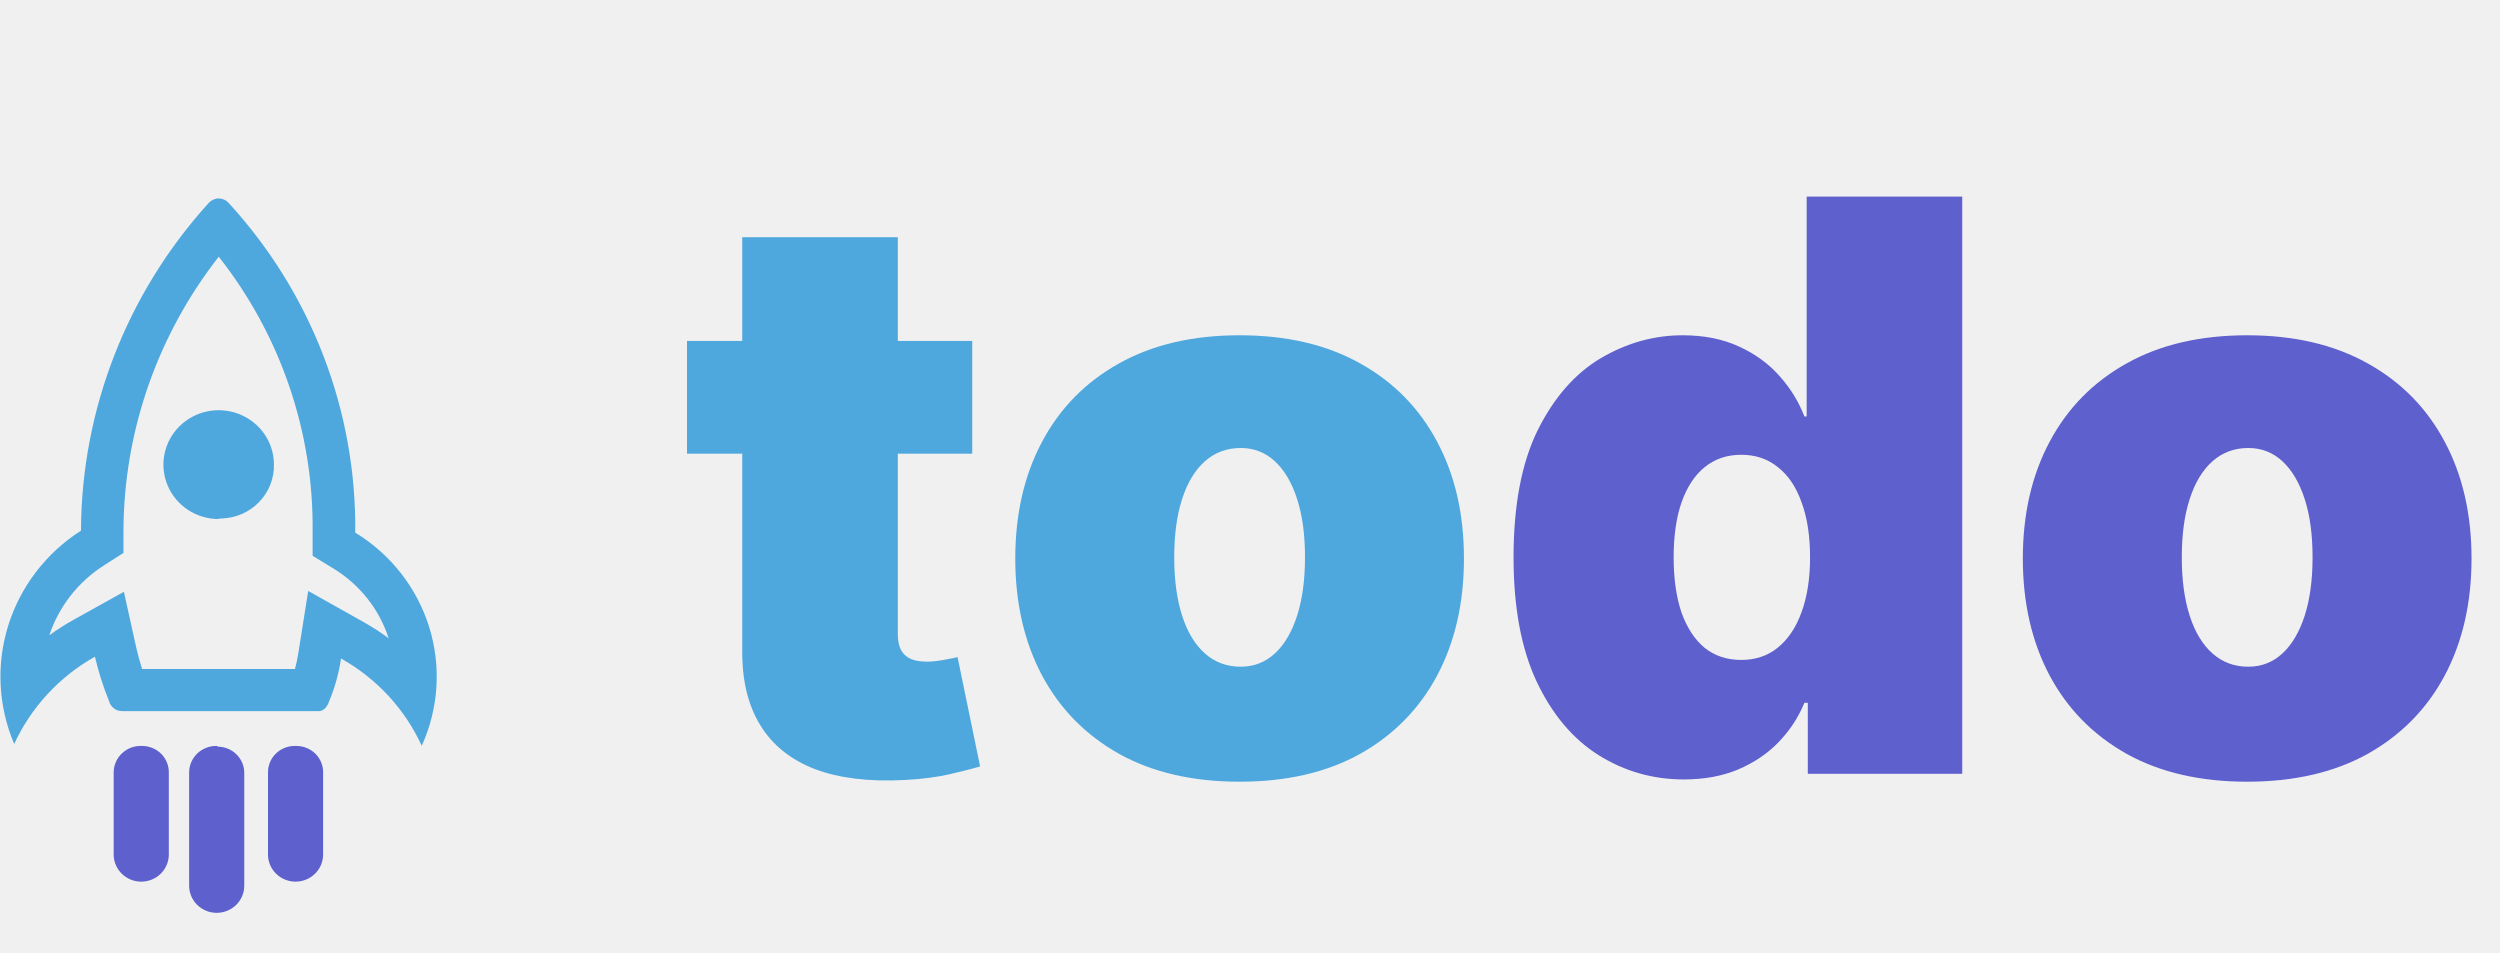
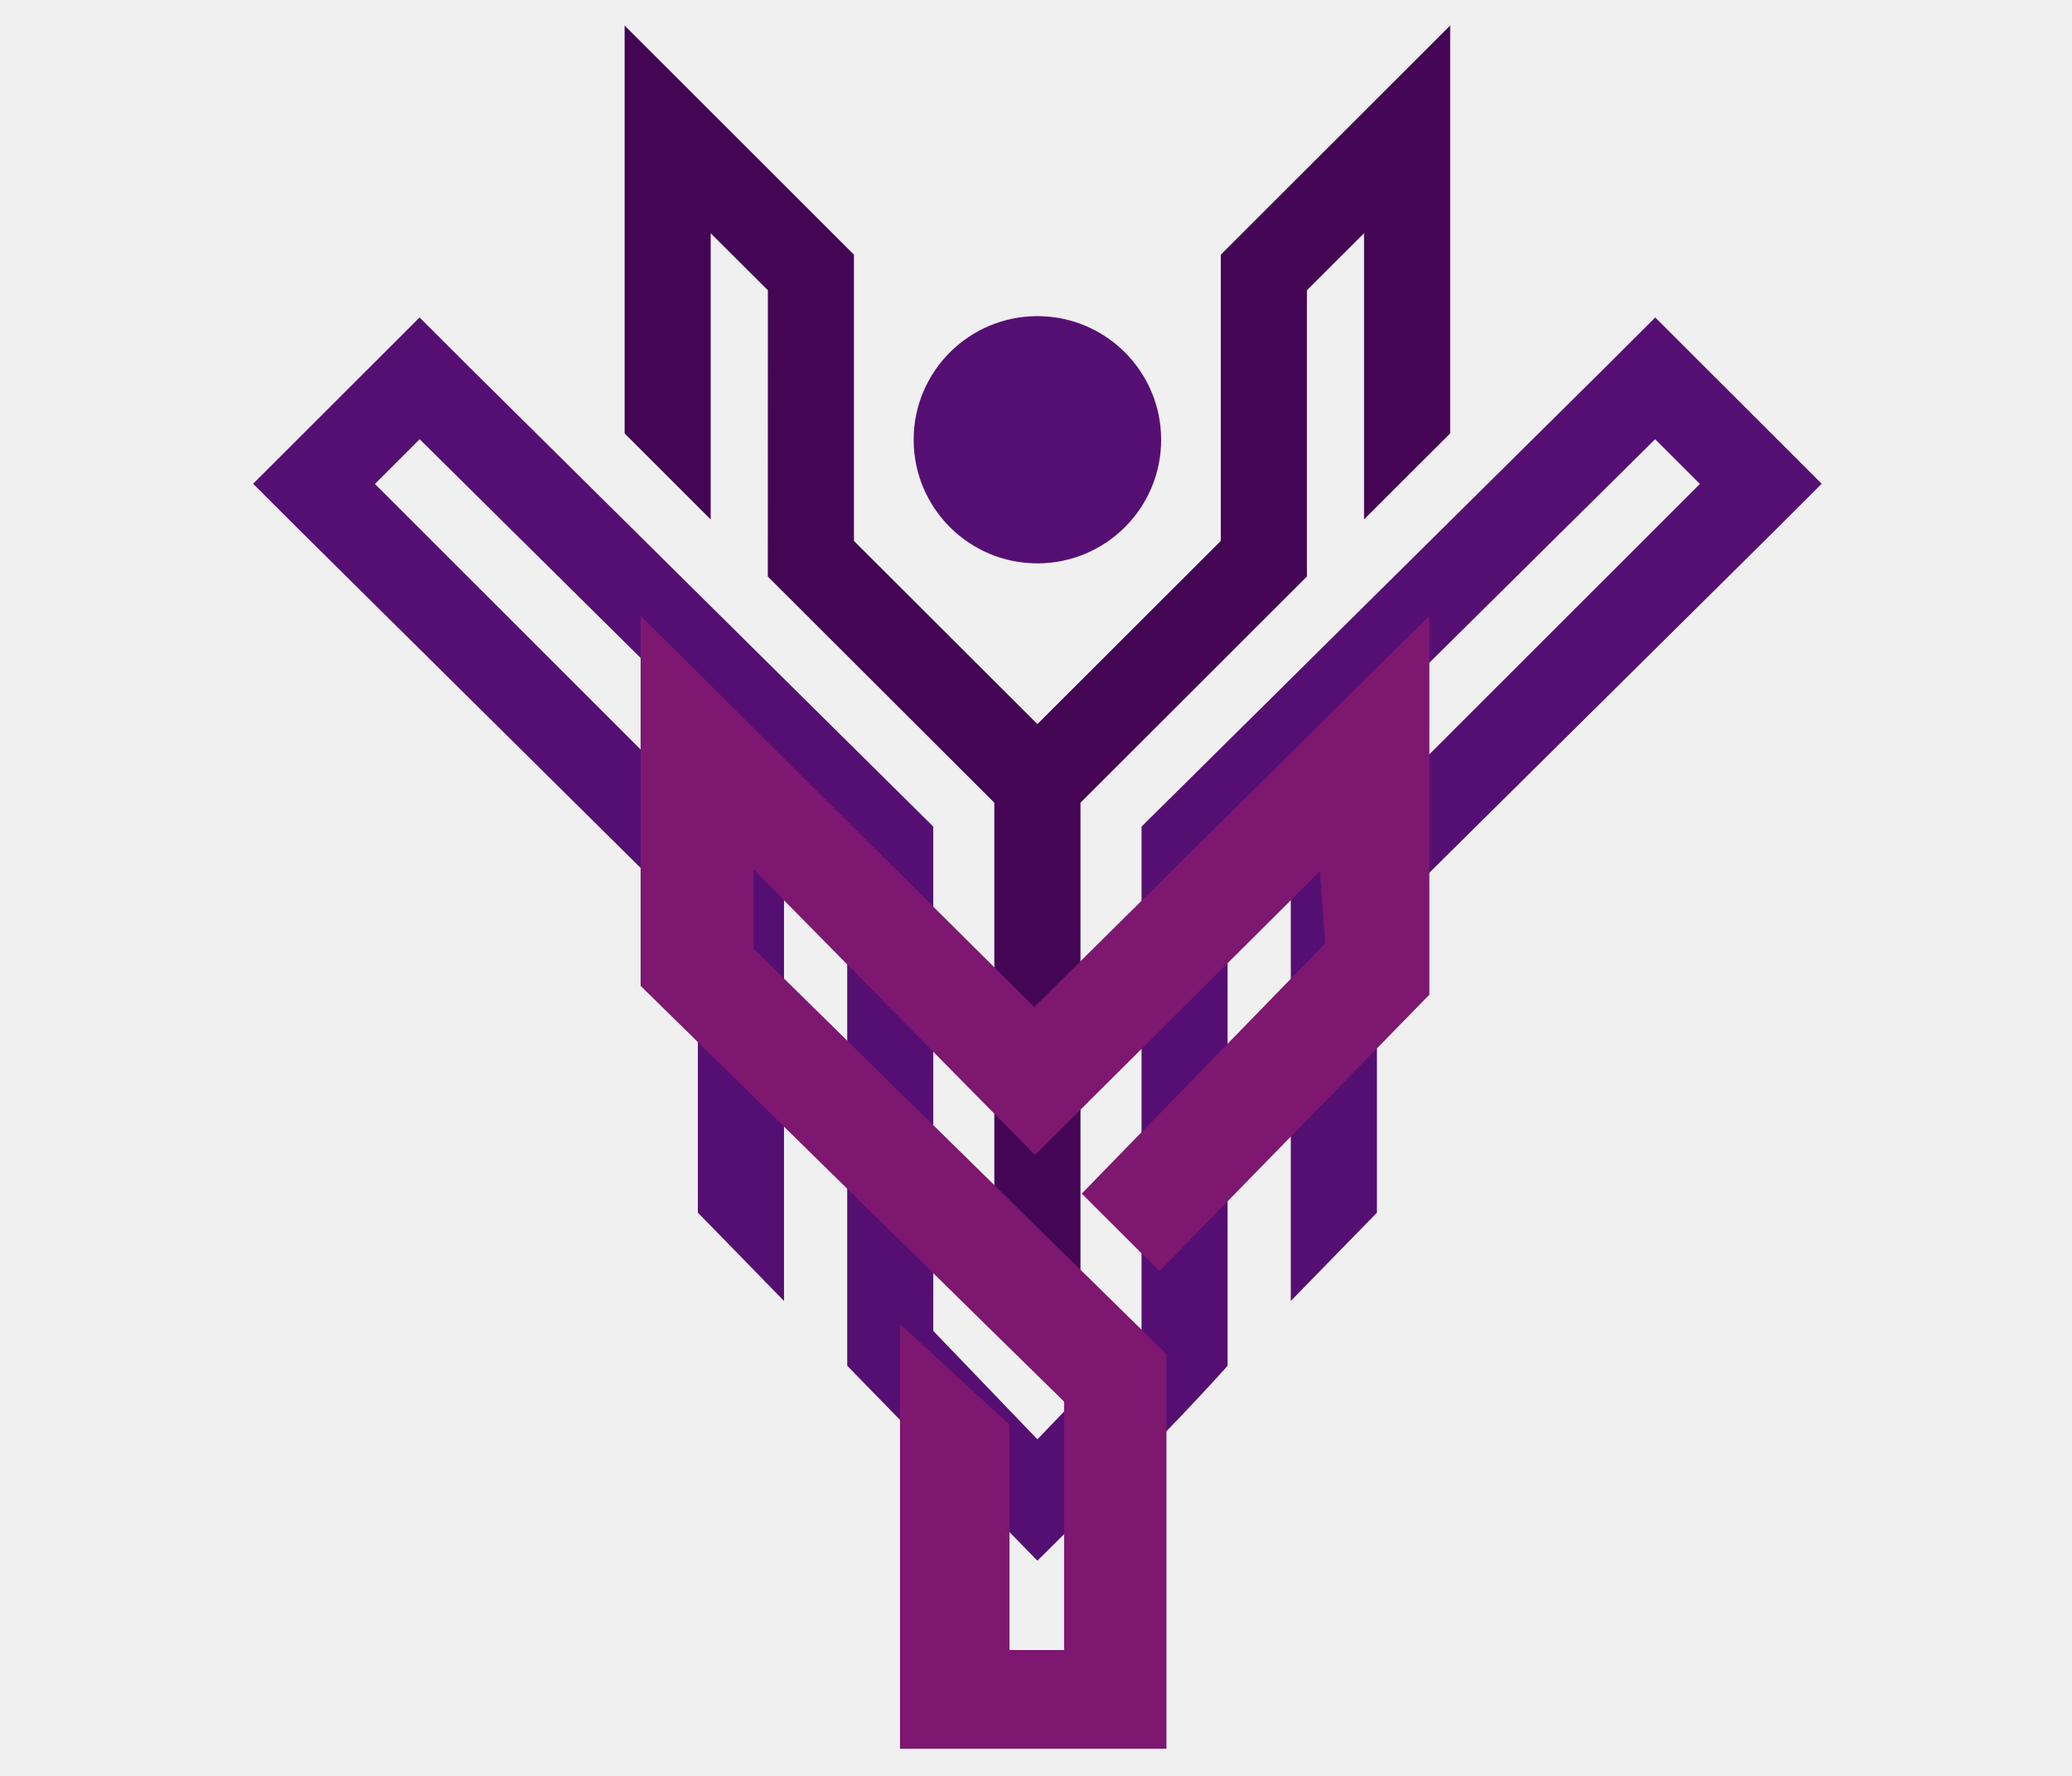
- <svg xmlns="http://www.w3.org/2000/svg" width="126" height="48" viewBox="0 0 126 48" fill="none">
-   <path d="M49 17.182V22.864H34.625V17.182H49ZM37.409 11.954H45.25V31.983C45.25 32.286 45.302 32.542 45.406 32.75C45.51 32.949 45.671 33.1 45.889 33.205C46.107 33.299 46.386 33.347 46.727 33.347C46.964 33.347 47.239 33.318 47.551 33.261C47.873 33.205 48.11 33.157 48.261 33.119L49.398 38.631C49.047 38.735 48.545 38.863 47.892 39.014C47.248 39.166 46.481 39.265 45.591 39.312C43.792 39.407 42.281 39.222 41.06 38.758C39.838 38.285 38.919 37.542 38.304 36.528C37.688 35.515 37.39 34.246 37.409 32.722V11.954ZM62.477 39.398C60.109 39.398 58.083 38.929 56.397 37.992C54.711 37.044 53.419 35.728 52.519 34.043C51.62 32.347 51.17 30.383 51.17 28.148C51.17 25.913 51.62 23.953 52.519 22.267C53.419 20.572 54.711 19.256 56.397 18.318C58.083 17.371 60.109 16.898 62.477 16.898C64.844 16.898 66.871 17.371 68.556 18.318C70.242 19.256 71.534 20.572 72.434 22.267C73.334 23.953 73.783 25.913 73.783 28.148C73.783 30.383 73.334 32.347 72.434 34.043C71.534 35.728 70.242 37.044 68.556 37.992C66.871 38.929 64.844 39.398 62.477 39.398ZM62.533 33.602C63.196 33.602 63.769 33.38 64.252 32.935C64.735 32.49 65.109 31.855 65.374 31.031C65.639 30.207 65.772 29.227 65.772 28.091C65.772 26.945 65.639 25.965 65.374 25.151C65.109 24.327 64.735 23.692 64.252 23.247C63.769 22.802 63.196 22.579 62.533 22.579C61.833 22.579 61.231 22.802 60.729 23.247C60.227 23.692 59.844 24.327 59.579 25.151C59.314 25.965 59.181 26.945 59.181 28.091C59.181 29.227 59.314 30.207 59.579 31.031C59.844 31.855 60.227 32.49 60.729 32.935C61.231 33.38 61.833 33.602 62.533 33.602Z" fill="#4EA8DE" />
-   <path d="M84.863 39.284C83.31 39.284 81.88 38.877 80.573 38.062C79.276 37.248 78.234 36.012 77.448 34.355C76.672 32.698 76.283 30.61 76.283 28.091C76.283 25.458 76.691 23.318 77.505 21.671C78.329 20.023 79.389 18.815 80.687 18.048C81.994 17.281 83.367 16.898 84.806 16.898C85.886 16.898 86.833 17.087 87.647 17.466C88.461 17.835 89.143 18.332 89.692 18.957C90.242 19.573 90.658 20.25 90.942 20.989H91.056V9.909H98.897V39H91.113V35.42H90.942C90.639 36.159 90.204 36.822 89.636 37.409C89.077 37.987 88.395 38.446 87.59 38.787C86.795 39.118 85.886 39.284 84.863 39.284ZM87.761 33.261C88.48 33.261 89.096 33.053 89.607 32.636C90.128 32.21 90.526 31.614 90.8 30.847C91.085 30.07 91.227 29.151 91.227 28.091C91.227 27.011 91.085 26.088 90.8 25.321C90.526 24.544 90.128 23.953 89.607 23.546C89.096 23.129 88.48 22.921 87.761 22.921C87.041 22.921 86.425 23.129 85.914 23.546C85.412 23.953 85.024 24.544 84.749 25.321C84.484 26.088 84.352 27.011 84.352 28.091C84.352 29.171 84.484 30.099 84.749 30.875C85.024 31.642 85.412 32.234 85.914 32.651C86.425 33.058 87.041 33.261 87.761 33.261ZM113.258 39.398C110.89 39.398 108.864 38.929 107.178 37.992C105.493 37.044 104.2 35.728 103.3 34.043C102.401 32.347 101.951 30.383 101.951 28.148C101.951 25.913 102.401 23.953 103.3 22.267C104.2 20.572 105.493 19.256 107.178 18.318C108.864 17.371 110.89 16.898 113.258 16.898C115.625 16.898 117.652 17.371 119.337 18.318C121.023 19.256 122.316 20.572 123.215 22.267C124.115 23.953 124.565 25.913 124.565 28.148C124.565 30.383 124.115 32.347 123.215 34.043C122.316 35.728 121.023 37.044 119.337 37.992C117.652 38.929 115.625 39.398 113.258 39.398ZM113.315 33.602C113.978 33.602 114.55 33.38 115.033 32.935C115.516 32.49 115.89 31.855 116.156 31.031C116.421 30.207 116.553 29.227 116.553 28.091C116.553 26.945 116.421 25.965 116.156 25.151C115.89 24.327 115.516 23.692 115.033 23.247C114.55 22.802 113.978 22.579 113.315 22.579C112.614 22.579 112.013 22.802 111.511 23.247C111.009 23.692 110.625 24.327 110.36 25.151C110.095 25.965 109.962 26.945 109.962 28.091C109.962 29.227 110.095 30.207 110.36 31.031C110.625 31.855 111.009 32.49 111.511 32.935C112.013 33.38 112.614 33.602 113.315 33.602Z" fill="#5E60CE" />
-   <g clip-path="url(#clip0_12_482)">
-     <path d="M11.021 12.933C14.147 16.901 15.816 21.794 15.755 26.816V28.014L16.787 28.642C18.119 29.448 19.113 30.699 19.587 32.167C19.171 31.86 18.735 31.58 18.283 31.328L15.533 29.784L15.039 32.9C14.996 33.175 14.939 33.449 14.867 33.718H7.162C7.047 33.365 6.954 33.013 6.868 32.646L6.245 29.826L3.71 31.236C3.286 31.473 2.877 31.734 2.485 32.019C2.968 30.568 3.941 29.324 5.242 28.494L6.223 27.866V26.752C6.241 21.751 7.93 16.895 11.029 12.933H11.021ZM11.029 10C10.868 10 10.713 10.058 10.592 10.162L10.527 10.219C6.398 14.766 4.105 20.645 4.082 26.745C2.33 27.864 1.033 29.554 0.417 31.52C-0.198 33.485 -0.092 35.601 0.716 37.497C1.568 35.645 2.991 34.106 4.784 33.097C4.964 33.864 5.203 34.616 5.5 35.347C5.538 35.487 5.621 35.611 5.738 35.701C5.854 35.79 5.997 35.839 6.145 35.84H16.085C16.285 35.84 16.486 35.65 16.586 35.354C16.876 34.659 17.078 33.932 17.188 33.189C18.984 34.193 20.408 35.734 21.255 37.589C22.112 35.702 22.245 33.573 21.629 31.597C21.012 29.621 19.689 27.932 17.904 26.844C17.974 20.708 15.694 14.772 11.516 10.219C11.454 10.15 11.377 10.095 11.292 10.058C11.207 10.02 11.115 10 11.021 10H11.029Z" fill="#4EA8DE" />
-     <path d="M11.022 26.16C10.472 26.16 9.934 26 9.476 25.699C9.018 25.399 8.661 24.971 8.45 24.472C8.238 23.972 8.182 23.421 8.288 22.89C8.394 22.358 8.657 21.87 9.044 21.485C9.432 21.101 9.926 20.838 10.465 20.73C11.004 20.622 11.563 20.673 12.073 20.877C12.582 21.082 13.019 21.43 13.328 21.878C13.636 22.326 13.803 22.855 13.807 23.396C13.816 23.747 13.754 24.096 13.626 24.424C13.497 24.751 13.304 25.05 13.058 25.304C12.812 25.558 12.518 25.762 12.191 25.904C11.865 26.046 11.514 26.123 11.158 26.132C11.113 26.139 11.067 26.139 11.022 26.132V26.16Z" fill="#4EA8DE" />
-     <path d="M14.896 37.596C14.717 37.59 14.538 37.62 14.371 37.683C14.203 37.746 14.05 37.842 13.921 37.964C13.792 38.086 13.688 38.232 13.617 38.394C13.546 38.556 13.508 38.731 13.507 38.907V43.067C13.507 43.43 13.653 43.778 13.914 44.034C14.174 44.291 14.527 44.435 14.896 44.435C15.264 44.435 15.618 44.291 15.878 44.034C16.139 43.778 16.285 43.43 16.285 43.067V38.964C16.291 38.788 16.261 38.613 16.197 38.448C16.134 38.284 16.037 38.134 15.914 38.006C15.791 37.879 15.643 37.777 15.479 37.707C15.315 37.636 15.139 37.599 14.96 37.596H14.896Z" fill="#5E60CE" />
-     <path d="M7.162 37.596C6.979 37.586 6.797 37.613 6.625 37.674C6.454 37.736 6.297 37.83 6.163 37.953C6.029 38.075 5.922 38.222 5.848 38.386C5.773 38.55 5.733 38.727 5.729 38.907V43.067C5.729 43.43 5.876 43.778 6.136 44.034C6.397 44.291 6.75 44.435 7.119 44.435C7.487 44.435 7.84 44.291 8.101 44.034C8.362 43.778 8.508 43.43 8.508 43.067V38.964C8.514 38.788 8.484 38.613 8.42 38.448C8.356 38.284 8.26 38.134 8.137 38.006C8.013 37.879 7.865 37.777 7.702 37.707C7.538 37.636 7.362 37.599 7.183 37.596H7.162Z" fill="#5E60CE" />
-     <path d="M10.921 37.596C10.743 37.592 10.565 37.623 10.398 37.687C10.232 37.751 10.08 37.846 9.951 37.968C9.822 38.09 9.718 38.236 9.646 38.397C9.575 38.558 9.536 38.731 9.532 38.907V44.639C9.532 45.002 9.678 45.35 9.939 45.606C10.2 45.863 10.553 46.007 10.921 46.007C11.29 46.007 11.643 45.863 11.904 45.606C12.164 45.35 12.311 45.002 12.311 44.639V38.999C12.316 38.823 12.287 38.648 12.223 38.483C12.159 38.319 12.063 38.169 11.939 38.042C11.816 37.914 11.668 37.812 11.505 37.742C11.341 37.671 11.164 37.634 10.986 37.631L10.921 37.596Z" fill="#5E60CE" />
-   </g>
+ <svg xmlns="http://www.w3.org/2000/svg" width="140" zoomAndPan="magnify" viewBox="0 0 375 375" height="120" preserveAspectRatio="xMidYMid meet" version="1.0">
  <defs>
-     <clipPath id="clip0_12_482">
-       <rect width="22" height="36" fill="white" transform="translate(0 10)" />
+     <clipPath id="5e25ec4675">
+       <path d="M 22.195 67 L 353.375 67 L 353.375 330 L 22.195 330 Z M 22.195 67 " clip-rule="nonzero" />
+     </clipPath>
+     <clipPath id="f62606857a">
+       <path d="M 104.016 130.004 L 270.562 130.004 L 270.562 369.293 L 104.016 369.293 Z M 104.016 130.004 " clip-rule="nonzero" />
    </clipPath>
  </defs>
+   <g clip-path="url(#5e25ec4675)">
+     <path fill="#550f72" d="M 227.953 182.121 L 318.23 92.746 L 327.684 102.191 L 241.301 188.527 L 241.301 274.711 L 259.488 256.066 L 259.488 195.25 L 343.508 112.031 L 353.395 102.152 L 318.25 67.039 L 308.359 76.918 L 209.785 174.547 L 209.785 281.035 C 201.711 289.441 195.434 295.977 187.797 303.93 C 180.156 295.977 173.898 289.461 165.809 281.035 L 165.809 174.547 L 67.23 76.918 L 57.344 67.039 L 22.195 102.152 L 32.086 112.031 L 116.105 195.25 L 116.105 256.066 L 134.293 274.711 L 134.293 188.527 L 47.91 102.191 L 57.363 92.746 L 147.641 182.121 L 147.641 288.402 L 187.797 329.559 C 201.41 315.961 215.117 302.738 227.953 288.402 Z M 227.953 182.121 " fill-opacity="1" fill-rule="evenodd" />
+   </g>
+   <path fill="#550f72" d="M 187.797 66.758 C 202.223 66.758 213.926 78.449 213.926 92.859 C 213.926 107.27 202.223 118.961 187.797 118.961 C 173.371 118.961 161.668 107.27 161.668 92.859 C 161.668 78.449 173.371 66.758 187.797 66.758 Z M 187.797 66.758 " fill-opacity="1" fill-rule="evenodd" />
+   <path fill="#430554" d="M 196.891 169.504 L 244.703 121.738 L 244.703 61.297 L 256.766 49.25 L 256.766 109.688 L 274.953 91.52 L 274.953 5.391 L 226.516 53.781 L 226.516 114.223 L 187.797 152.902 L 149.059 114.223 L 149.059 53.781 L 100.637 5.391 L 100.637 91.52 L 118.809 109.688 L 118.809 49.25 L 130.887 61.297 L 130.871 121.738 L 178.703 169.504 L 178.703 276.656 L 187.797 286.117 L 196.891 276.656 Z M 196.891 169.504 " fill-opacity="1" fill-rule="evenodd" />
+   <g clip-path="url(#f62606857a)">
+     <path fill="#7d176f" d="M 181.898 300.824 L 181.898 348.426 L 193.43 348.426 L 193.43 295.973 L 104.016 208.176 L 104.016 130.023 L 187.129 212.652 L 270.562 130.023 L 270.562 210.039 L 213.555 268.414 L 197.164 252.047 L 248.57 199.219 L 247.449 183.973 L 187.289 243.891 L 127.879 183.598 L 127.879 200.34 L 215.047 285.949 L 215.047 369.27 L 158.785 369.27 L 158.785 279.605 Z M 181.898 300.824 " fill-opacity="1" fill-rule="nonzero" />
+   </g>
</svg>
